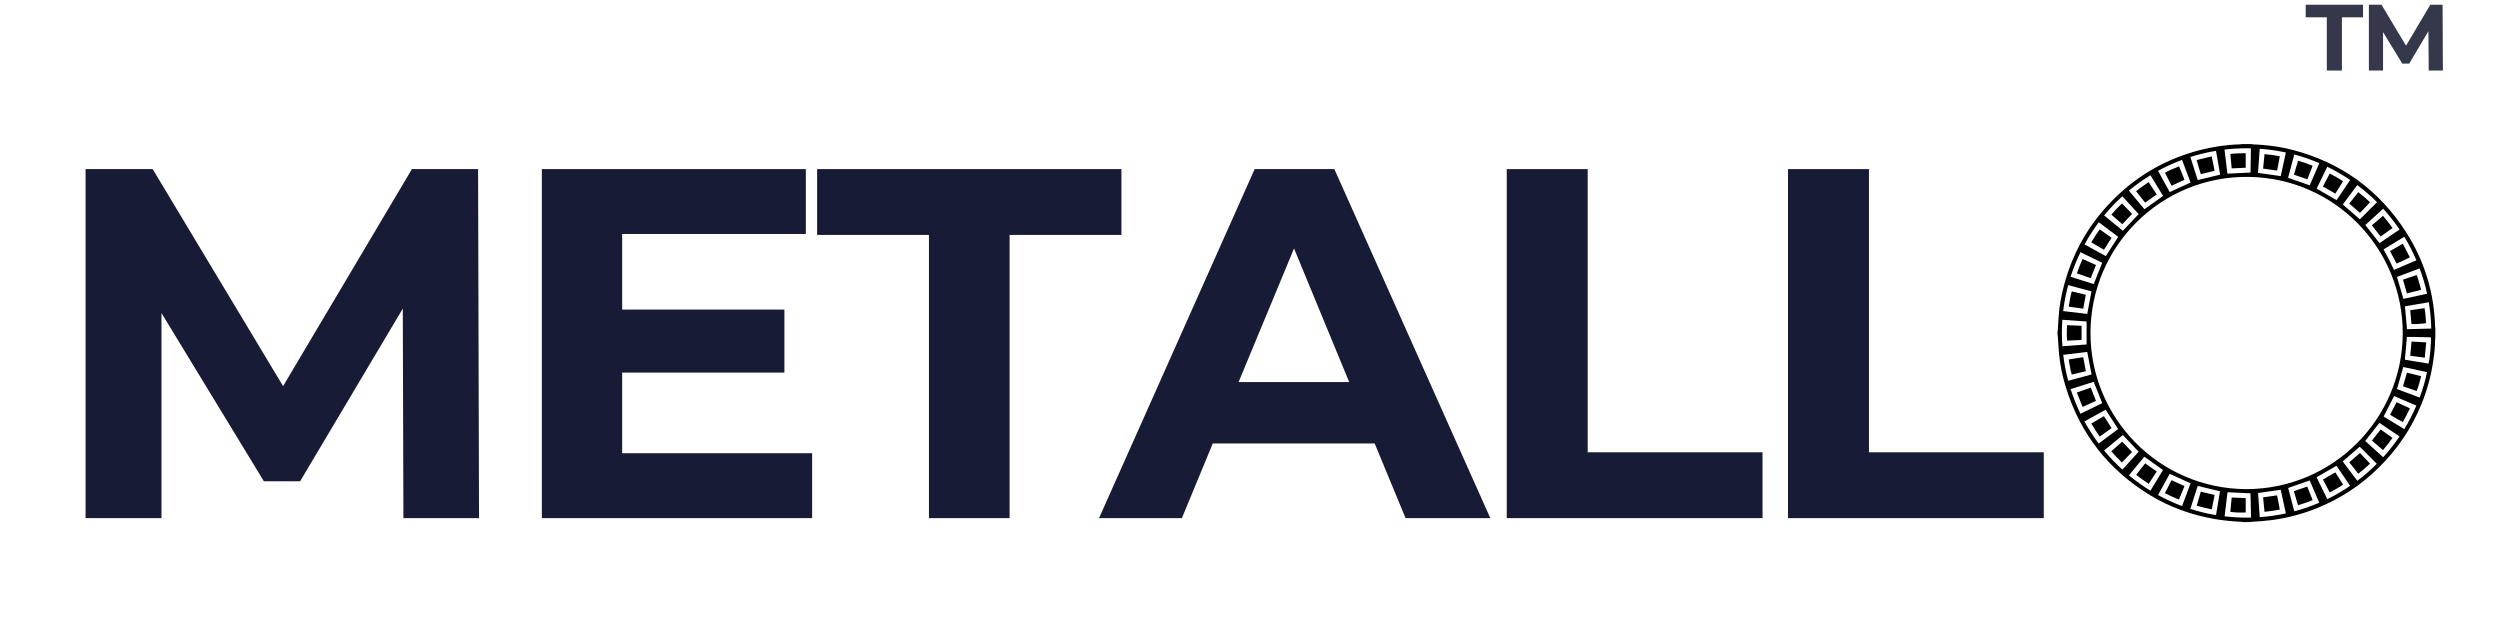
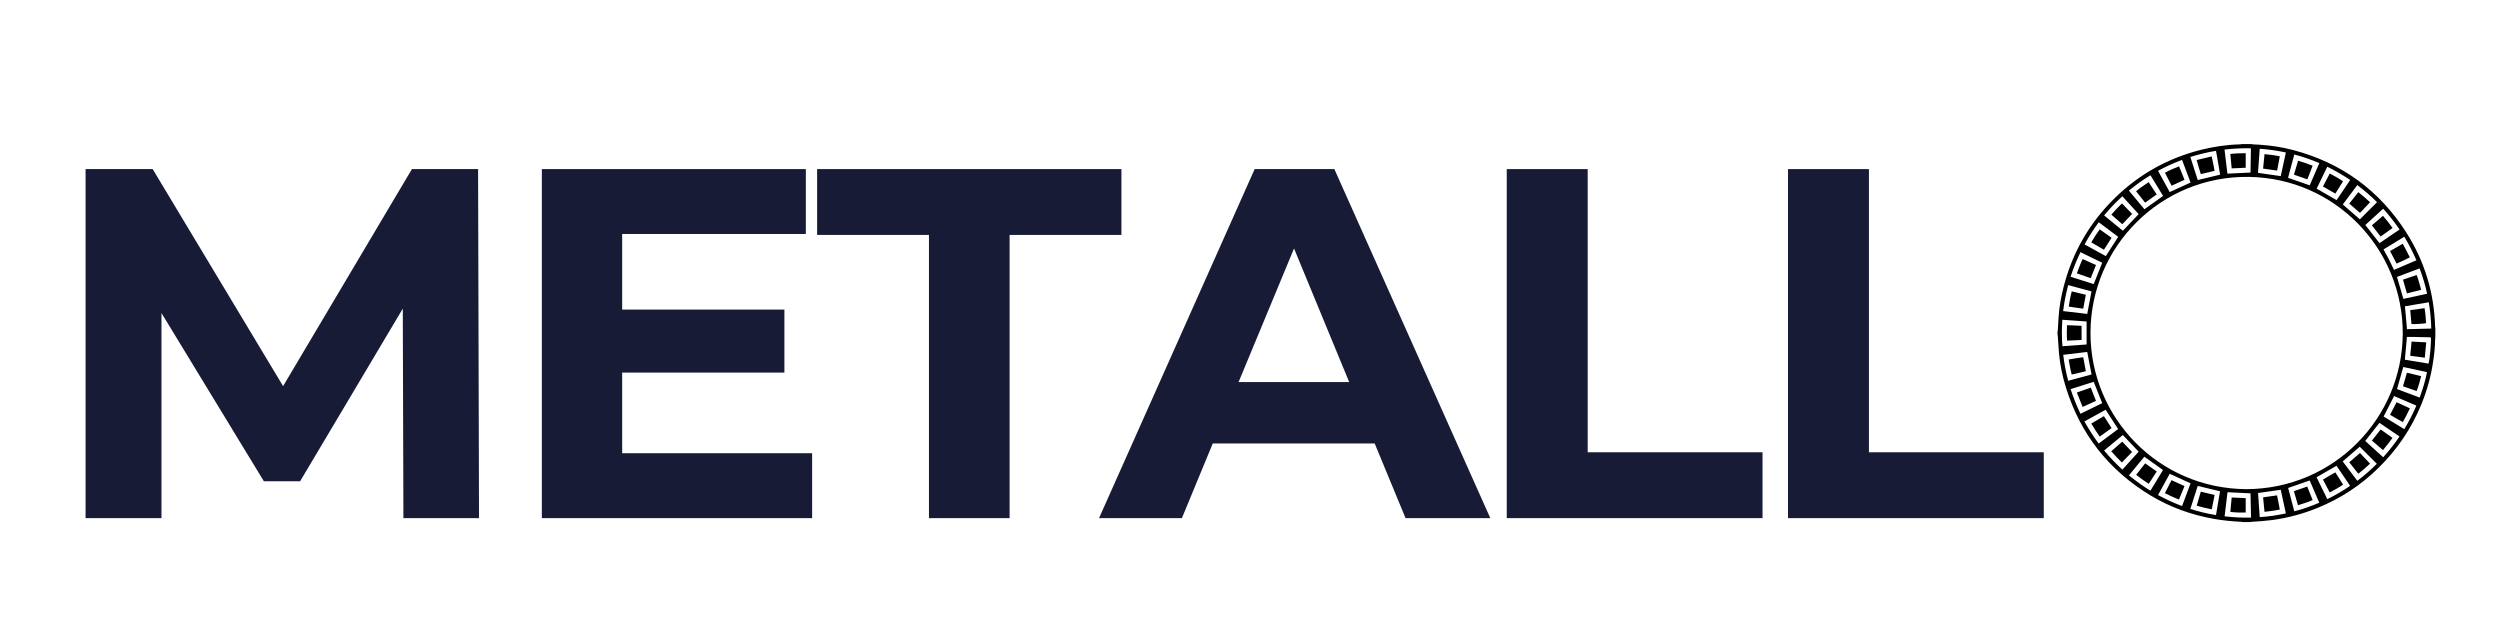
<svg xmlns="http://www.w3.org/2000/svg" width="400" zoomAndPan="magnify" viewBox="16 26 124 22" height="103" preserveAspectRatio="xMidYMid meet" version="1.0">
  <defs>
    <g />
    <clipPath id="d78a5ab741">
      <path d="M 118.047 28.18 L 136.797 28.18 L 136.797 46.93 L 118.047 46.93 Z M 118.047 28.18 " clip-rule="nonzero" />
    </clipPath>
    <clipPath id="b329b3fbe7">
      <path d="M 86 7 L 99.602 7 L 99.602 25 L 86 25 Z M 86 7 " clip-rule="nonzero" />
    </clipPath>
    <clipPath id="de2fed51f1">
      <rect x="0" width="100" y="0" height="32" />
    </clipPath>
    <clipPath id="093292f4d2">
      <path d="M 0.32 1 L 4 1 L 4 5 L 0.32 5 Z M 0.32 1 " clip-rule="nonzero" />
    </clipPath>
    <clipPath id="701489db6e">
      <path d="M 3 1 L 7.762 1 L 7.762 5 L 3 5 Z M 3 1 " clip-rule="nonzero" />
    </clipPath>
    <clipPath id="e6c43b06e6">
      <rect x="0" width="8" y="0" height="7" />
    </clipPath>
  </defs>
  <g clip-path="url(#d78a5ab741)">
    <path fill="#000000" d="M 136.781 37.242 C 136.734 35.551 136.258 33.992 135.352 32.566 C 134.02 30.477 132.137 29.109 129.738 28.477 C 129.207 28.336 128.664 28.254 128.109 28.215 C 127.984 28.207 127.859 28.203 127.73 28.195 C 127.711 28.195 127.688 28.188 127.664 28.18 C 127.508 28.18 127.355 28.18 127.195 28.18 C 127.172 28.184 127.145 28.191 127.117 28.195 C 126.445 28.211 125.789 28.309 125.141 28.473 C 123.523 28.887 122.109 29.672 120.914 30.84 C 119.656 32.062 118.809 33.523 118.367 35.219 C 118.227 35.746 118.133 36.281 118.102 36.828 C 118.09 37.031 118.078 37.227 118.066 37.43 C 118.066 37.453 118.055 37.477 118.051 37.5 C 118.051 37.535 118.051 37.57 118.051 37.605 C 118.055 37.637 118.066 37.664 118.066 37.691 C 118.086 37.965 118.098 38.234 118.121 38.504 C 118.172 39.102 118.293 39.691 118.473 40.266 C 119.191 42.57 120.59 44.352 122.66 45.605 C 123.629 46.191 124.684 46.57 125.801 46.77 C 126.262 46.852 126.723 46.895 127.188 46.918 C 127.215 46.918 127.242 46.922 127.266 46.93 C 127.379 46.93 127.496 46.93 127.609 46.93 C 127.629 46.926 127.645 46.922 127.668 46.918 C 128.016 46.898 128.363 46.871 128.711 46.828 C 129.473 46.723 130.207 46.527 130.914 46.242 C 132.07 45.777 133.094 45.109 133.98 44.234 C 134.902 43.332 135.609 42.285 136.098 41.094 C 136.383 40.398 136.582 39.68 136.688 38.934 C 136.742 38.582 136.781 38.227 136.781 37.867 C 136.781 37.832 136.785 37.793 136.793 37.762 C 136.793 37.617 136.793 37.473 136.793 37.328 C 136.789 37.301 136.781 37.273 136.781 37.242 Z M 136.383 35.605 C 135.984 35.691 135.598 35.773 135.207 35.859 C 135.102 35.488 135 35.133 134.891 34.77 C 135.254 34.629 135.629 34.492 136.012 34.348 C 136.168 34.758 136.293 35.168 136.383 35.605 Z M 135.855 33.945 C 135.48 34.105 135.117 34.258 134.742 34.422 C 134.656 34.242 134.578 34.074 134.496 33.91 C 134.41 33.746 134.32 33.582 134.223 33.406 C 134.562 33.199 134.906 32.992 135.254 32.777 C 135.48 33.152 135.68 33.539 135.855 33.945 Z M 134.207 31.387 C 134.5 31.711 134.766 32.051 135.02 32.418 C 134.684 32.648 134.355 32.867 134.023 33.094 C 133.793 32.797 133.559 32.5 133.32 32.195 C 133.609 31.93 133.902 31.66 134.207 31.387 Z M 133.902 31.062 C 133.613 31.352 133.328 31.633 133.051 31.914 C 132.773 31.672 132.488 31.43 132.203 31.176 C 132.438 30.859 132.676 30.539 132.922 30.215 C 133.273 30.48 133.602 30.766 133.902 31.062 Z M 132.57 29.961 C 132.34 30.297 132.117 30.625 131.895 30.961 C 131.566 30.773 131.242 30.586 130.906 30.391 C 131.082 30.039 131.254 29.676 131.434 29.305 C 131.832 29.5 132.203 29.719 132.57 29.961 Z M 129.797 28.699 C 130.227 28.809 130.633 28.953 131.039 29.125 C 130.879 29.496 130.719 29.863 130.562 30.227 C 130.199 30.102 129.848 29.98 129.488 29.855 C 129.594 29.477 129.691 29.094 129.797 28.699 Z M 128.082 28.414 C 128.523 28.445 128.949 28.504 129.379 28.598 C 129.293 28.996 129.207 29.383 129.125 29.77 C 128.746 29.719 128.379 29.664 127.996 29.609 C 128.023 29.219 128.051 28.824 128.082 28.414 Z M 127.645 28.391 C 127.648 28.797 127.625 29.199 127.625 29.594 C 127.238 29.613 126.867 29.633 126.48 29.648 C 126.434 29.258 126.387 28.859 126.336 28.453 C 126.781 28.402 127.207 28.383 127.645 28.391 Z M 125.914 28.516 C 125.988 28.914 126.051 29.309 126.117 29.699 C 125.746 29.789 125.383 29.875 125.008 29.965 C 124.887 29.59 124.766 29.211 124.641 28.82 C 125.059 28.691 125.477 28.586 125.914 28.516 Z M 124.23 28.965 C 124.371 29.344 124.512 29.719 124.652 30.09 C 124.301 30.25 123.965 30.406 123.617 30.562 C 123.43 30.219 123.234 29.863 123.039 29.508 C 123.426 29.297 123.812 29.121 124.23 28.965 Z M 122.664 29.727 C 122.875 30.07 123.082 30.41 123.289 30.754 C 122.98 30.973 122.676 31.191 122.363 31.414 C 122.109 31.105 121.855 30.797 121.594 30.488 C 121.938 30.207 122.289 29.953 122.664 29.727 Z M 121.27 30.77 C 121.543 31.066 121.812 31.363 122.078 31.656 C 121.812 31.934 121.559 32.203 121.293 32.48 C 120.988 32.23 120.68 31.977 120.363 31.719 C 120.645 31.383 120.941 31.066 121.27 30.77 Z M 120.098 32.059 C 120.426 32.301 120.742 32.543 121.062 32.781 C 120.852 33.109 120.652 33.418 120.449 33.738 C 120.102 33.551 119.75 33.355 119.395 33.16 C 119.602 32.773 119.836 32.414 120.098 32.059 Z M 119.191 33.543 C 119.559 33.723 119.914 33.895 120.27 34.066 C 120.129 34.422 119.988 34.77 119.848 35.125 C 119.473 35.004 119.094 34.887 118.699 34.762 C 118.84 34.336 119 33.941 119.191 33.543 Z M 118.582 35.176 C 118.973 35.281 119.355 35.387 119.738 35.488 C 119.668 35.867 119.598 36.23 119.527 36.605 C 119.137 36.562 118.738 36.512 118.332 36.465 C 118.383 36.023 118.473 35.605 118.582 35.176 Z M 118.293 36.895 C 118.699 36.926 119.098 36.949 119.496 36.98 C 119.496 37.363 119.496 37.738 119.496 38.121 C 119.102 38.148 118.703 38.176 118.297 38.207 C 118.258 37.766 118.262 37.336 118.293 36.895 Z M 118.336 38.633 C 118.738 38.586 119.137 38.539 119.527 38.492 C 119.602 38.871 119.672 39.238 119.742 39.609 C 119.359 39.711 118.973 39.816 118.582 39.922 C 118.469 39.496 118.387 39.074 118.336 38.633 Z M 118.703 40.336 C 119.09 40.211 119.469 40.094 119.848 39.973 C 119.988 40.324 120.129 40.672 120.27 41.031 C 119.918 41.203 119.559 41.379 119.191 41.559 C 119 41.156 118.84 40.762 118.703 40.336 Z M 119.387 41.938 C 119.742 41.742 120.094 41.551 120.441 41.359 C 120.645 41.684 120.848 41.992 121.059 42.316 C 120.738 42.555 120.426 42.793 120.094 43.035 C 119.836 42.691 119.605 42.324 119.387 41.938 Z M 120.363 43.379 C 120.676 43.121 120.988 42.867 121.293 42.613 C 121.555 42.891 121.812 43.16 122.078 43.438 C 121.812 43.73 121.547 44.027 121.27 44.328 C 120.945 44.031 120.648 43.723 120.363 43.379 Z M 121.594 44.613 C 121.855 44.301 122.109 43.992 122.359 43.688 C 122.672 43.91 122.973 44.125 123.285 44.348 C 123.082 44.684 122.875 45.027 122.66 45.375 C 122.289 45.145 121.938 44.891 121.594 44.613 Z M 123.039 45.59 C 123.234 45.234 123.426 44.883 123.617 44.535 C 123.961 44.691 124.297 44.848 124.652 45.008 C 124.516 45.375 124.371 45.75 124.23 46.137 C 123.816 45.98 123.426 45.801 123.039 45.59 Z M 125.914 46.582 C 125.48 46.516 125.062 46.41 124.641 46.277 C 124.762 45.891 124.887 45.512 125.008 45.137 C 125.379 45.227 125.738 45.312 126.113 45.402 C 126.051 45.785 125.98 46.18 125.914 46.582 Z M 126.34 46.645 C 126.391 46.242 126.434 45.844 126.484 45.449 C 126.867 45.469 127.242 45.488 127.625 45.504 C 127.633 45.895 127.641 46.293 127.652 46.707 C 127.207 46.719 126.781 46.695 126.34 46.645 Z M 127.418 45.297 C 123.07 45.27 119.684 41.754 119.688 37.547 C 119.695 33.234 123.207 29.754 127.531 29.809 C 131.82 29.863 135.203 33.379 135.176 37.609 C 135.141 41.801 131.746 45.281 127.418 45.297 Z M 128.082 46.684 C 128.055 46.277 128.023 45.883 128 45.488 C 128.379 45.434 128.746 45.383 129.125 45.328 C 129.207 45.711 129.293 46.102 129.379 46.5 C 128.949 46.594 128.523 46.656 128.082 46.684 Z M 129.797 46.395 C 129.691 45.996 129.594 45.613 129.492 45.238 C 129.852 45.113 130.207 44.988 130.562 44.867 C 130.715 45.227 130.875 45.594 131.035 45.969 C 130.637 46.141 130.23 46.285 129.797 46.395 Z M 131.434 45.793 C 131.258 45.43 131.082 45.07 130.902 44.707 C 131.234 44.516 131.555 44.328 131.891 44.137 C 132.113 44.465 132.336 44.793 132.566 45.133 C 132.207 45.379 131.836 45.594 131.434 45.793 Z M 132.922 44.883 C 132.676 44.562 132.438 44.238 132.199 43.922 C 132.488 43.672 132.77 43.426 133.043 43.191 C 133.32 43.469 133.605 43.75 133.891 44.039 C 133.598 44.336 133.273 44.617 132.922 44.883 Z M 134.207 43.715 C 133.906 43.441 133.609 43.172 133.316 42.906 C 133.547 42.609 133.781 42.312 134.02 42.008 C 134.352 42.23 134.68 42.453 135.016 42.684 C 134.77 43.047 134.504 43.383 134.207 43.715 Z M 135.254 42.32 C 134.906 42.105 134.566 41.898 134.227 41.695 C 134.402 41.352 134.57 41.023 134.746 40.68 C 135.105 40.836 135.473 40.992 135.852 41.152 C 135.68 41.559 135.48 41.945 135.254 42.32 Z M 136.016 40.754 C 135.633 40.609 135.258 40.469 134.891 40.332 C 134.996 39.965 135.102 39.605 135.203 39.238 C 135.59 39.32 135.98 39.406 136.379 39.492 C 136.297 39.926 136.168 40.332 136.016 40.754 Z M 136.453 39.07 C 136.062 39.004 135.668 38.938 135.281 38.875 C 135.316 38.492 135.352 38.125 135.383 37.746 C 135.773 37.738 136.172 37.766 136.566 37.766 C 136.605 37.895 136.523 38.855 136.453 39.07 Z M 135.387 37.363 C 135.352 36.984 135.316 36.609 135.285 36.227 C 135.676 36.16 136.066 36.098 136.469 36.027 C 136.539 36.465 136.582 36.891 136.59 37.332 C 136.18 37.344 135.781 37.352 135.387 37.363 Z M 132.523 43.965 C 132.703 43.812 132.875 43.656 133.055 43.504 C 133.223 43.676 133.383 43.848 133.555 44.031 C 133.371 44.211 133.18 44.371 132.973 44.531 C 132.824 44.34 132.676 44.156 132.523 43.965 Z M 126.691 45.711 C 126.93 45.719 127.156 45.73 127.387 45.742 C 127.387 45.98 127.387 46.215 127.387 46.457 C 127.133 46.465 126.887 46.457 126.625 46.426 C 126.648 46.184 126.668 45.949 126.691 45.711 Z M 125.16 29.672 C 125.086 29.453 125.027 29.219 124.953 28.973 C 125.207 28.914 125.445 28.852 125.699 28.793 C 125.758 29.035 125.793 29.27 125.844 29.508 C 125.613 29.566 125.395 29.617 125.16 29.672 Z M 118.523 37.164 C 118.773 37.176 119.008 37.188 119.246 37.195 C 119.246 37.43 119.246 37.66 119.246 37.898 C 119.008 37.91 118.773 37.918 118.527 37.93 C 118.508 37.672 118.512 37.418 118.523 37.164 Z M 128.32 28.68 C 128.574 28.703 128.824 28.734 129.078 28.789 C 129.035 29.023 128.992 29.258 128.945 29.496 C 128.715 29.465 128.488 29.434 128.25 29.398 C 128.273 29.16 128.293 28.922 128.32 28.68 Z M 134.871 34.109 C 134.762 33.898 134.656 33.695 134.547 33.488 C 134.754 33.371 134.957 33.25 135.176 33.125 C 135.305 33.348 135.414 33.57 135.527 33.801 C 135.309 33.914 135.094 34.008 134.871 34.109 Z M 136.258 36.32 C 136.305 36.57 136.316 36.82 136.332 37.062 C 136.273 37.086 135.746 37.121 135.609 37.109 C 135.586 36.883 135.566 36.656 135.547 36.418 C 135.785 36.387 136.02 36.355 136.258 36.32 Z M 120.734 32.828 C 120.609 33.023 120.484 33.215 120.355 33.422 C 120.148 33.301 119.941 33.184 119.727 33.055 C 119.863 32.832 119.992 32.621 120.145 32.41 C 120.344 32.551 120.539 32.688 120.734 32.828 Z M 118.758 35.488 C 118.992 35.543 119.227 35.602 119.457 35.656 C 119.414 35.891 119.371 36.109 119.328 36.344 C 119.086 36.32 118.855 36.273 118.609 36.242 C 118.648 35.988 118.691 35.738 118.758 35.488 Z M 123.711 30.246 C 123.602 30.039 123.492 29.824 123.383 29.602 C 123.609 29.477 123.84 29.383 124.082 29.285 C 124.176 29.512 124.262 29.73 124.352 29.953 C 124.137 30.051 123.926 30.145 123.711 30.246 Z M 119.328 38.754 C 119.371 38.984 119.414 39.207 119.457 39.449 C 119.223 39.504 118.992 39.555 118.758 39.613 C 118.688 39.367 118.652 39.121 118.605 38.867 C 118.848 38.816 119.082 38.793 119.328 38.754 Z M 133.648 42.887 C 133.797 42.695 133.938 42.52 134.082 42.336 C 134.277 42.473 134.469 42.613 134.668 42.754 C 134.523 42.965 134.363 43.16 134.195 43.359 C 134.012 43.199 133.832 43.043 133.648 42.887 Z M 128.941 45.605 C 128.996 45.836 129.027 46.07 129.078 46.309 C 128.828 46.363 128.574 46.391 128.32 46.422 C 128.297 46.176 128.273 45.945 128.25 45.703 C 128.477 45.668 128.703 45.637 128.941 45.605 Z M 133.645 32.211 C 133.832 32.051 134.008 31.902 134.195 31.738 C 134.367 31.934 134.52 32.133 134.672 32.344 C 134.473 32.484 134.277 32.625 134.078 32.766 C 133.934 32.578 133.793 32.398 133.645 32.211 Z M 122.973 44.422 C 122.844 44.621 122.711 44.82 122.578 45.031 C 122.359 44.891 122.156 44.746 121.953 44.586 C 122.105 44.391 122.25 44.203 122.402 44.016 C 122.59 44.148 122.777 44.285 122.973 44.422 Z M 121.75 43.453 C 121.578 43.625 121.418 43.797 121.246 43.973 C 121.059 43.797 120.891 43.613 120.719 43.418 C 120.902 43.258 121.082 43.098 121.262 42.941 C 121.426 43.109 121.582 43.281 121.75 43.453 Z M 134.547 41.609 C 134.656 41.406 134.762 41.199 134.871 40.984 C 135.09 41.086 135.301 41.184 135.531 41.289 C 135.422 41.52 135.309 41.746 135.18 41.969 C 134.961 41.852 134.758 41.734 134.547 41.609 Z M 135.613 37.977 C 135.852 37.988 136.09 38.004 136.34 38.016 C 136.316 38.273 136.293 38.523 136.27 38.777 C 136.023 38.742 135.789 38.711 135.547 38.68 C 135.566 38.441 135.59 38.219 135.613 37.977 Z M 122.398 31.086 C 122.25 30.898 122.105 30.711 121.949 30.52 C 122.148 30.355 122.355 30.215 122.574 30.07 C 122.707 30.277 122.84 30.48 122.973 30.68 C 122.781 30.812 122.594 30.945 122.398 31.086 Z M 130.438 45.168 C 130.531 45.391 130.617 45.613 130.707 45.84 C 130.469 45.945 130.23 46.016 129.98 46.094 C 129.91 45.855 129.844 45.629 129.777 45.398 C 130 45.324 130.219 45.246 130.438 45.168 Z M 130.707 29.254 C 130.621 29.48 130.531 29.699 130.445 29.93 C 130.227 29.852 130.008 29.773 129.781 29.699 C 129.848 29.473 129.914 29.242 129.984 29.008 C 130.23 29.078 130.461 29.156 130.707 29.254 Z M 131.219 30.285 C 131.332 30.07 131.445 29.855 131.555 29.641 C 131.785 29.762 132.004 29.883 132.215 30.027 C 132.086 30.23 131.957 30.43 131.832 30.637 C 131.625 30.516 131.422 30.402 131.219 30.285 Z M 124.352 45.145 C 124.262 45.363 124.172 45.582 124.078 45.812 C 123.84 45.719 123.613 45.617 123.379 45.496 C 123.492 45.277 123.598 45.062 123.707 44.852 C 123.922 44.949 124.133 45.047 124.352 45.145 Z M 126.691 29.387 C 126.668 29.152 126.648 28.918 126.625 28.672 C 126.879 28.641 127.129 28.637 127.387 28.633 C 127.387 28.871 127.387 29.105 127.387 29.355 C 127.156 29.367 126.93 29.379 126.691 29.387 Z M 131.832 44.465 C 131.957 44.668 132.086 44.867 132.219 45.074 C 132.004 45.219 131.785 45.336 131.555 45.461 C 131.445 45.242 131.332 45.035 131.219 44.82 C 131.422 44.695 131.621 44.586 131.832 44.465 Z M 119.961 34.18 C 119.875 34.398 119.789 34.609 119.699 34.832 C 119.473 34.754 119.246 34.676 119.012 34.594 C 119.102 34.348 119.188 34.113 119.301 33.883 C 119.523 33.98 119.738 34.078 119.961 34.18 Z M 124.957 46.117 C 125.027 45.887 125.094 45.656 125.16 45.422 C 125.391 45.477 125.609 45.527 125.844 45.586 C 125.793 45.824 125.75 46.059 125.703 46.297 C 125.453 46.25 125.211 46.191 124.957 46.117 Z M 119.961 40.918 C 119.742 41.016 119.523 41.117 119.297 41.219 C 119.199 40.98 119.109 40.75 119.012 40.504 C 119.242 40.422 119.469 40.344 119.703 40.262 C 119.789 40.484 119.875 40.695 119.961 40.918 Z M 132.523 31.133 C 132.676 30.941 132.82 30.758 132.973 30.566 C 133.176 30.723 133.363 30.887 133.555 31.066 C 133.387 31.25 133.223 31.422 133.055 31.594 C 132.879 31.438 132.703 31.289 132.523 31.133 Z M 135.188 34.906 C 135.41 34.828 135.637 34.754 135.867 34.676 C 135.957 34.914 136.023 35.16 136.09 35.41 C 135.852 35.469 135.621 35.527 135.383 35.586 C 135.32 35.355 135.254 35.137 135.188 34.906 Z M 120.734 42.27 C 120.543 42.406 120.348 42.543 120.145 42.688 C 119.992 42.48 119.863 42.266 119.727 42.043 C 119.941 41.918 120.145 41.797 120.355 41.676 C 120.48 41.879 120.605 42.07 120.734 42.27 Z M 121.754 31.645 C 121.59 31.816 121.434 31.98 121.266 32.156 C 121.086 31.996 120.906 31.84 120.723 31.68 C 120.891 31.484 121.062 31.305 121.25 31.125 C 121.418 31.301 121.582 31.473 121.754 31.645 Z M 135.188 40.195 C 135.254 39.969 135.316 39.75 135.383 39.523 C 135.617 39.57 135.848 39.637 136.09 39.695 C 136.023 39.945 135.961 40.188 135.867 40.43 C 135.641 40.348 135.414 40.27 135.188 40.195 Z M 135.188 40.195 " fill-opacity="1" fill-rule="nonzero" />
  </g>
  <g transform="matrix(1, 0, 0, 1, 18, 22)">
    <g clip-path="url(#de2fed51f1)">
      <g fill="#171b35" fill-opacity="1">
        <g transform="translate(0.197257, 24.7342)">
          <g>
            <path d="M 17.812 0 L 17.781 -10.391 L 12.688 -1.828 L 10.891 -1.828 L 5.812 -10.172 L 5.812 0 L 2.047 0 L 2.047 -17.312 L 5.375 -17.312 L 11.844 -6.547 L 18.234 -17.312 L 21.516 -17.312 L 21.562 0 Z M 17.812 0 " />
          </g>
        </g>
      </g>
      <g fill="#171b35" fill-opacity="1">
        <g transform="translate(22.82844, 24.7342)">
          <g>
            <path d="M 15.453 -3.219 L 15.453 0 L 2.047 0 L 2.047 -17.312 L 15.141 -17.312 L 15.141 -14.094 L 6.031 -14.094 L 6.031 -10.344 L 14.078 -10.344 L 14.078 -7.219 L 6.031 -7.219 L 6.031 -3.219 Z M 15.453 -3.219 " />
          </g>
        </g>
      </g>
      <g fill="#171b35" fill-opacity="1">
        <g transform="translate(38.43527, 24.7342)">
          <g>
            <path d="M 5.641 -14.047 L 0.094 -14.047 L 0.094 -17.312 L 15.188 -17.312 L 15.188 -14.047 L 9.641 -14.047 L 9.641 0 L 5.641 0 Z M 5.641 -14.047 " />
          </g>
        </g>
      </g>
      <g fill="#171b35" fill-opacity="1">
        <g transform="translate(52.73123, 24.7342)">
          <g>
            <path d="M 13.453 -3.703 L 5.422 -3.703 L 3.891 0 L -0.219 0 L 7.5 -17.312 L 11.453 -17.312 L 19.188 0 L 14.984 0 Z M 12.188 -6.75 L 9.453 -13.375 L 6.703 -6.75 Z M 12.188 -6.75 " />
          </g>
        </g>
      </g>
      <g fill="#171b35" fill-opacity="1">
        <g transform="translate(70.68776, 24.7342)">
          <g>
            <path d="M 2.047 -17.312 L 6.062 -17.312 L 6.062 -3.266 L 14.734 -3.266 L 14.734 0 L 2.047 0 Z M 2.047 -17.312 " />
          </g>
        </g>
      </g>
      <g clip-path="url(#b329b3fbe7)">
        <g fill="#171b35" fill-opacity="1">
          <g transform="translate(84.63744, 24.7342)">
            <g>
              <path d="M 2.047 -17.312 L 6.062 -17.312 L 6.062 -3.266 L 14.734 -3.266 L 14.734 0 L 2.047 0 Z M 2.047 -17.312 " />
            </g>
          </g>
        </g>
      </g>
    </g>
  </g>
-   <g transform="matrix(1, 0, 0, 1, 130, 20)">
-     <g clip-path="url(#e6c43b06e6)">
-       <g clip-path="url(#093292f4d2)">
-         <g fill="#35384b" fill-opacity="1">
-           <g transform="translate(0.347151, 4.534797)">
-             <g>
-               <path d="M 1.062 -2.641 L 0.016 -2.641 L 0.016 -3.266 L 2.859 -3.266 L 2.859 -2.641 L 1.812 -2.641 L 1.812 0 L 1.062 0 Z M 1.062 -2.641 " />
-             </g>
-           </g>
-         </g>
-       </g>
-       <g clip-path="url(#701489db6e)">
-         <g fill="#35384b" fill-opacity="1">
-           <g transform="translate(3.10534, 4.534797)">
-             <g>
-               <path d="M 3.359 0 L 3.344 -1.953 L 2.391 -0.344 L 2.047 -0.344 L 1.094 -1.906 L 1.094 0 L 0.391 0 L 0.391 -3.266 L 1.016 -3.266 L 2.234 -1.234 L 3.438 -3.266 L 4.047 -3.266 L 4.062 0 Z M 3.359 0 " />
-             </g>
-           </g>
-         </g>
-       </g>
-     </g>
-   </g>
</svg>
